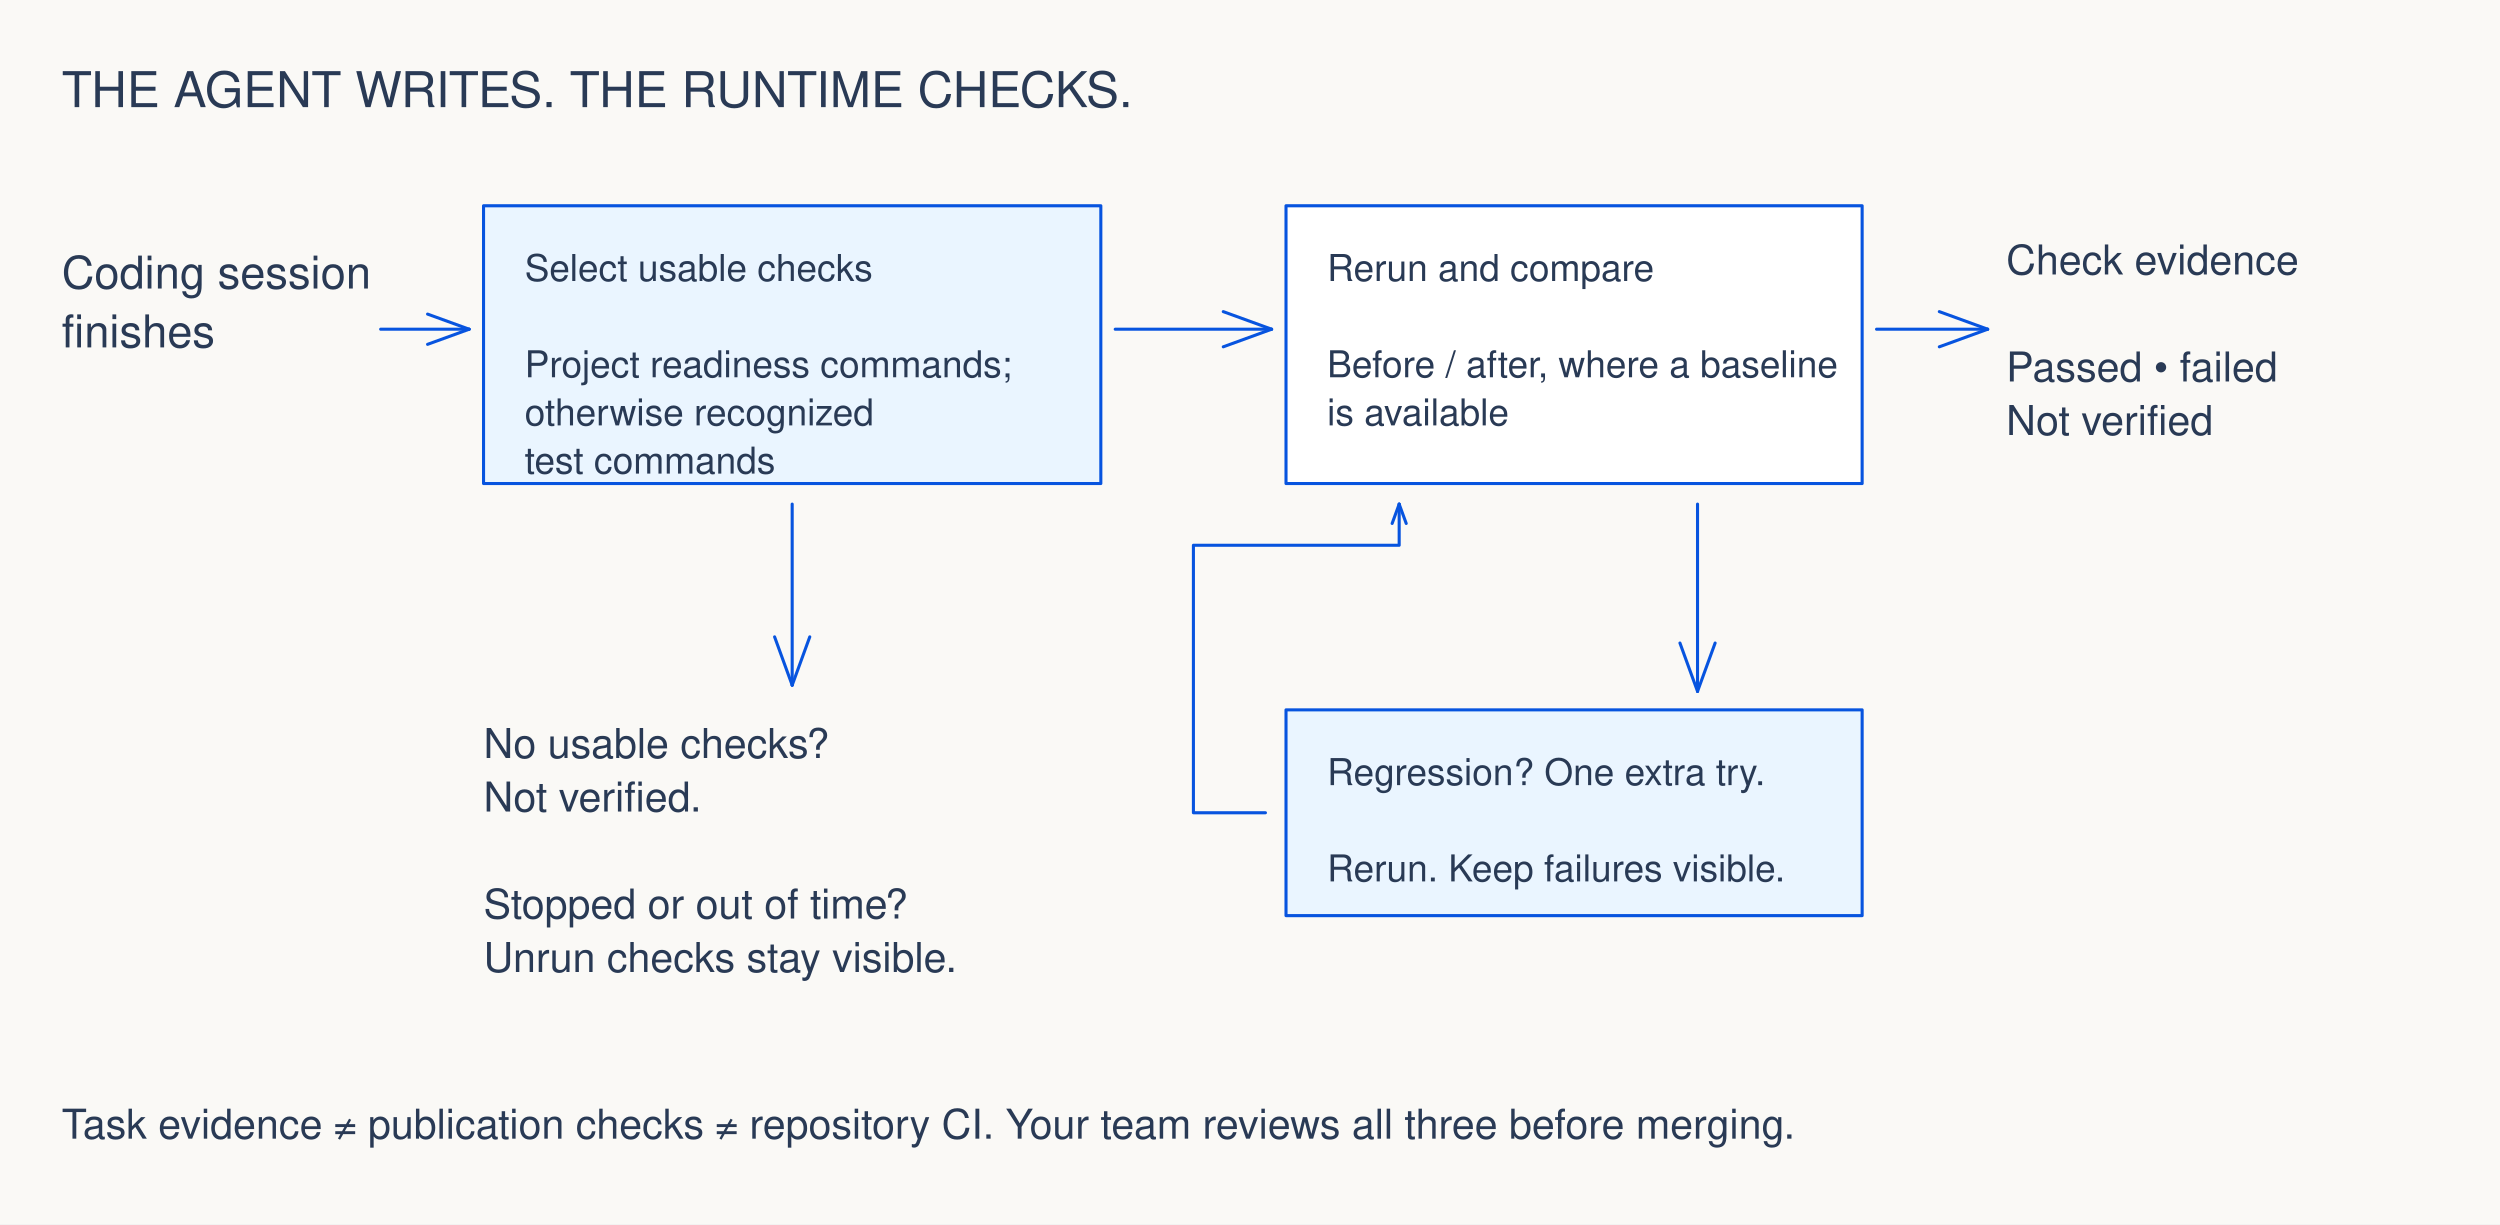
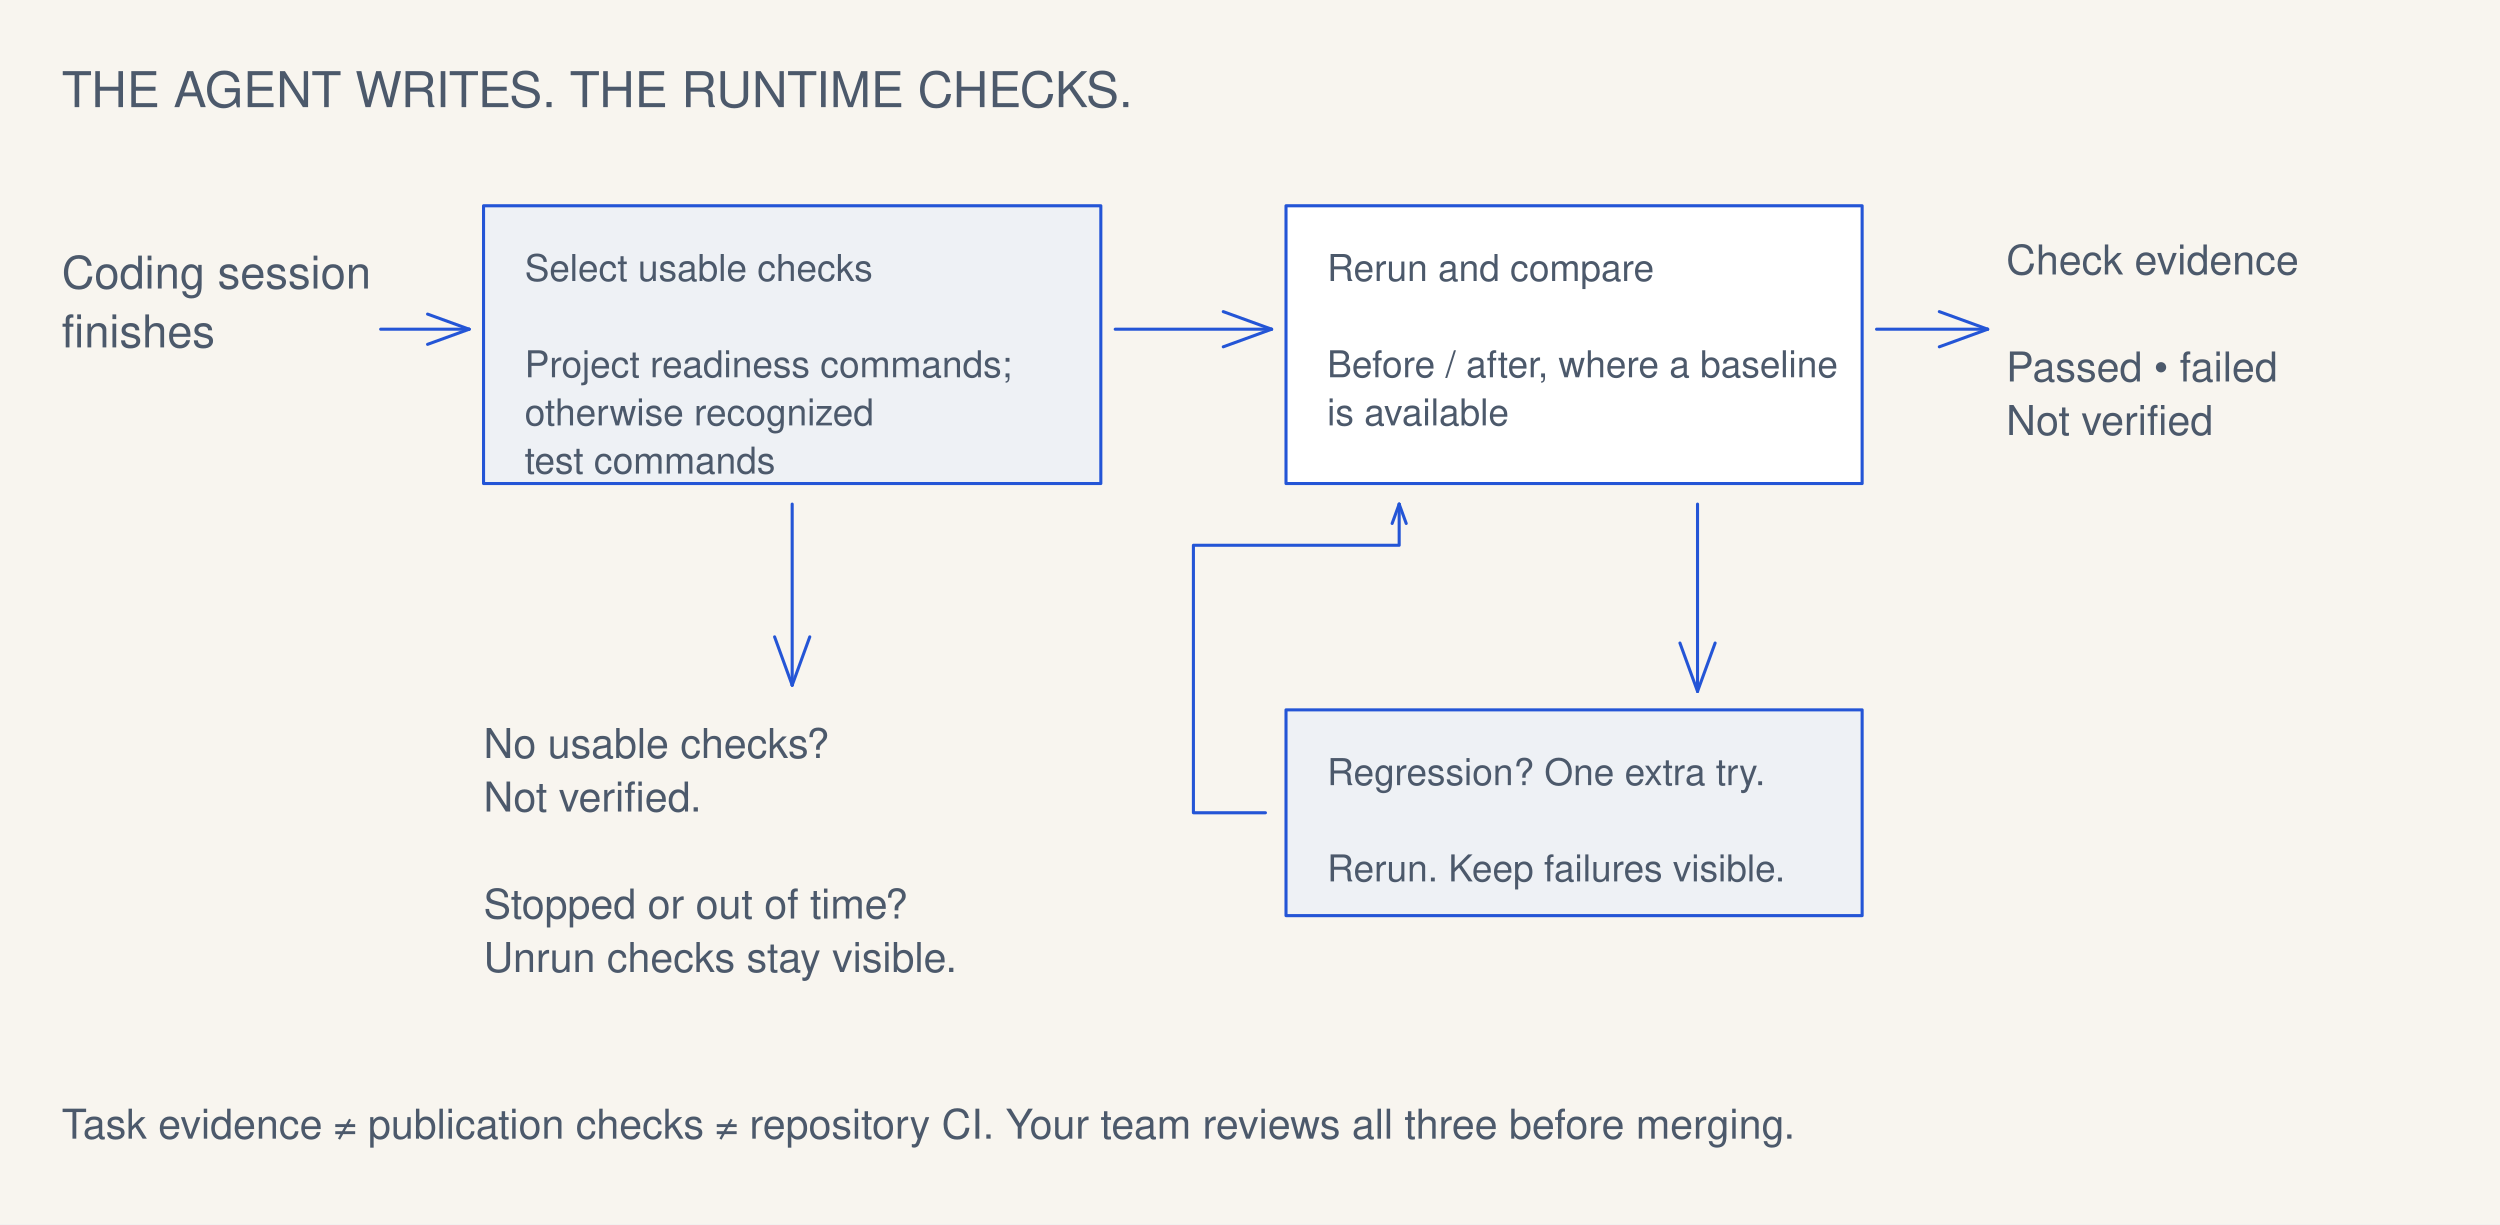
<svg xmlns="http://www.w3.org/2000/svg" version="1.1" viewBox="0 0 1215 595" width="2430" height="1190">
  <defs>
    <style class="style-fonts">
      </style>
  </defs>
-   <rect x="0" y="0" width="1215" height="595" fill="#faf9f6" />
+   <rect x="0" y="0" width="1215" height="595" fill="#f8f5ef" />
  <g transform="translate(30 30) rotate(0 560 15)">
-     <text x="0" y="22.08" font-family="Helvetica, Segoe UI Emoji" font-size="24px" fill="#293a55" text-anchor="start" style="white-space: pre;" direction="ltr" dominant-baseline="alphabetic">THE AGENT WRITES. THE RUNTIME CHECKS.</text>
+     <text x="0" y="22.08" font-family="Helvetica, Segoe UI Emoji" font-size="24px" fill="#4c596b" text-anchor="start" style="white-space: pre;" direction="ltr" dominant-baseline="alphabetic">THE AGENT WRITES. THE RUNTIME CHECKS.</text>
  </g>
  <g transform="translate(30 120) rotate(0 85 30)">
-     <text x="0" y="20.24" font-family="Helvetica, Segoe UI Emoji" font-size="22px" fill="#293a55" text-anchor="start" style="white-space: pre;" direction="ltr" dominant-baseline="alphabetic">Coding session</text>
-     <text x="0" y="48.84" font-family="Helvetica, Segoe UI Emoji" font-size="22px" fill="#293a55" text-anchor="start" style="white-space: pre;" direction="ltr" dominant-baseline="alphabetic">finishes</text>
+     <text x="0" y="20.24" font-family="Helvetica, Segoe UI Emoji" font-size="22px" fill="#4c596b" text-anchor="start" style="white-space: pre;" direction="ltr" dominant-baseline="alphabetic">Coding session</text>
+     <text x="0" y="48.84" font-family="Helvetica, Segoe UI Emoji" font-size="22px" fill="#4c596b" text-anchor="start" style="white-space: pre;" direction="ltr" dominant-baseline="alphabetic">finishes</text>
  </g>
  <g stroke-linecap="round" transform="translate(235 100) rotate(0 150 67.5)">
-     <path d="M0 0 L300 0 L300 135 L0 135" stroke="none" stroke-width="0" fill="#eaf5ff" />
-     <path d="M0 0 C60.1 0, 120.2 0, 300 0 M0 0 C76.66 0, 153.33 0, 300 0 M300 0 C300 49.24, 300 98.48, 300 135 M300 0 C300 53.4, 300 106.8, 300 135 M300 135 C182.87 135, 65.73 135, 0 135 M300 135 C184.09 135, 68.18 135, 0 135 M0 135 C0 98.52, 0 62.05, 0 0 M0 135 C0 99.76, 0 64.51, 0 0" stroke="#0754df" stroke-width="1.5" fill="none" />
+     <path d="M0 0 L300 0 L300 135 L0 135" stroke="none" stroke-width="0" fill="#eef1f5" />
+     <path d="M0 0 C60.1 0, 120.2 0, 300 0 M0 0 C76.66 0, 153.33 0, 300 0 M300 0 C300 49.24, 300 98.48, 300 135 M300 0 C300 53.4, 300 106.8, 300 135 M300 135 C182.87 135, 65.73 135, 0 135 M300 135 C184.09 135, 68.18 135, 0 135 M0 135 C0 98.52, 0 62.05, 0 0 M0 135 C0 99.76, 0 64.51, 0 0" stroke="#2455d6" stroke-width="1.5" fill="none" />
  </g>
  <g transform="translate(255 120) rotate(0 130 58.5)">
-     <text x="0" y="16.56" font-family="Helvetica, Segoe UI Emoji" font-size="18px" fill="#293a55" text-anchor="start" style="white-space: pre;" direction="ltr" dominant-baseline="alphabetic">Select usable checks</text>
-     <text x="0" y="39.96" font-family="Helvetica, Segoe UI Emoji" font-size="18px" fill="#293a55" text-anchor="start" style="white-space: pre;" direction="ltr" dominant-baseline="alphabetic" />
-     <text x="0" y="63.36" font-family="Helvetica, Segoe UI Emoji" font-size="18px" fill="#293a55" text-anchor="start" style="white-space: pre;" direction="ltr" dominant-baseline="alphabetic">Project readiness commands;</text>
-     <text x="0" y="86.76" font-family="Helvetica, Segoe UI Emoji" font-size="18px" fill="#293a55" text-anchor="start" style="white-space: pre;" direction="ltr" dominant-baseline="alphabetic">otherwise recognized</text>
-     <text x="0" y="110.16" font-family="Helvetica, Segoe UI Emoji" font-size="18px" fill="#293a55" text-anchor="start" style="white-space: pre;" direction="ltr" dominant-baseline="alphabetic">test commands</text>
+     <text x="0" y="16.56" font-family="Helvetica, Segoe UI Emoji" font-size="18px" fill="#4c596b" text-anchor="start" style="white-space: pre;" direction="ltr" dominant-baseline="alphabetic">Select usable checks</text>
+     <text x="0" y="39.96" font-family="Helvetica, Segoe UI Emoji" font-size="18px" fill="#4c596b" text-anchor="start" style="white-space: pre;" direction="ltr" dominant-baseline="alphabetic" />
+     <text x="0" y="63.36" font-family="Helvetica, Segoe UI Emoji" font-size="18px" fill="#4c596b" text-anchor="start" style="white-space: pre;" direction="ltr" dominant-baseline="alphabetic">Project readiness commands;</text>
+     <text x="0" y="86.76" font-family="Helvetica, Segoe UI Emoji" font-size="18px" fill="#4c596b" text-anchor="start" style="white-space: pre;" direction="ltr" dominant-baseline="alphabetic">otherwise recognized</text>
+     <text x="0" y="110.16" font-family="Helvetica, Segoe UI Emoji" font-size="18px" fill="#4c596b" text-anchor="start" style="white-space: pre;" direction="ltr" dominant-baseline="alphabetic">test commands</text>
  </g>
  <g stroke-linecap="round" transform="translate(625 100) rotate(0 140 67.5)">
    <path d="M0 0 L280 0 L280 135 L0 135" stroke="none" stroke-width="0" fill="#ffffff" />
-     <path d="M0 0 C56.09 0, 112.19 0, 280 0 M0 0 C111.87 0, 223.74 0, 280 0 M280 0 C280 31.73, 280 63.45, 280 135 M280 0 C280 46.73, 280 93.45, 280 135 M280 135 C192.23 135, 104.46 135, 0 135 M280 135 C204.91 135, 129.81 135, 0 135 M0 135 C0 87.54, 0 40.07, 0 0 M0 135 C0 85.85, 0 36.69, 0 0" stroke="#0754df" stroke-width="1.5" fill="none" />
+     <path d="M0 0 C56.09 0, 112.19 0, 280 0 M0 0 C111.87 0, 223.74 0, 280 0 M280 0 C280 31.73, 280 63.45, 280 135 M280 0 C280 46.73, 280 93.45, 280 135 M280 135 C192.23 135, 104.46 135, 0 135 M280 135 C204.91 135, 129.81 135, 0 135 M0 135 C0 87.54, 0 40.07, 0 0 M0 135 C0 85.85, 0 36.69, 0 0" stroke="#2455d6" stroke-width="1.5" fill="none" />
  </g>
  <g transform="translate(645 120) rotate(0 120 50)">
-     <text x="0" y="16.56" font-family="Helvetica, Segoe UI Emoji" font-size="18px" fill="#293a55" text-anchor="start" style="white-space: pre;" direction="ltr" dominant-baseline="alphabetic">Rerun and compare</text>
-     <text x="0" y="39.96" font-family="Helvetica, Segoe UI Emoji" font-size="18px" fill="#293a55" text-anchor="start" style="white-space: pre;" direction="ltr" dominant-baseline="alphabetic" />
-     <text x="0" y="63.36" font-family="Helvetica, Segoe UI Emoji" font-size="18px" fill="#293a55" text-anchor="start" style="white-space: pre;" direction="ltr" dominant-baseline="alphabetic">Before / after, where a baseline</text>
-     <text x="0" y="86.76" font-family="Helvetica, Segoe UI Emoji" font-size="18px" fill="#293a55" text-anchor="start" style="white-space: pre;" direction="ltr" dominant-baseline="alphabetic">is available</text>
+     <text x="0" y="16.56" font-family="Helvetica, Segoe UI Emoji" font-size="18px" fill="#4c596b" text-anchor="start" style="white-space: pre;" direction="ltr" dominant-baseline="alphabetic">Rerun and compare</text>
+     <text x="0" y="39.96" font-family="Helvetica, Segoe UI Emoji" font-size="18px" fill="#4c596b" text-anchor="start" style="white-space: pre;" direction="ltr" dominant-baseline="alphabetic" />
+     <text x="0" y="63.36" font-family="Helvetica, Segoe UI Emoji" font-size="18px" fill="#4c596b" text-anchor="start" style="white-space: pre;" direction="ltr" dominant-baseline="alphabetic">Before / after, where a baseline</text>
+     <text x="0" y="86.76" font-family="Helvetica, Segoe UI Emoji" font-size="18px" fill="#4c596b" text-anchor="start" style="white-space: pre;" direction="ltr" dominant-baseline="alphabetic">is available</text>
  </g>
  <g transform="translate(975 115) rotate(0 105 60)">
-     <text x="0" y="18.4" font-family="Helvetica, Segoe UI Emoji" font-size="20px" fill="#293a55" text-anchor="start" style="white-space: pre;" direction="ltr" dominant-baseline="alphabetic">Check evidence</text>
-     <text x="0" y="44.4" font-family="Helvetica, Segoe UI Emoji" font-size="20px" fill="#293a55" text-anchor="start" style="white-space: pre;" direction="ltr" dominant-baseline="alphabetic" />
-     <text x="0" y="70.4" font-family="Helvetica, Segoe UI Emoji" font-size="20px" fill="#293a55" text-anchor="start" style="white-space: pre;" direction="ltr" dominant-baseline="alphabetic">Passed • failed</text>
-     <text x="0" y="96.4" font-family="Helvetica, Segoe UI Emoji" font-size="20px" fill="#293a55" text-anchor="start" style="white-space: pre;" direction="ltr" dominant-baseline="alphabetic">Not verified</text>
+     <text x="0" y="18.4" font-family="Helvetica, Segoe UI Emoji" font-size="20px" fill="#4c596b" text-anchor="start" style="white-space: pre;" direction="ltr" dominant-baseline="alphabetic">Check evidence</text>
+     <text x="0" y="44.4" font-family="Helvetica, Segoe UI Emoji" font-size="20px" fill="#4c596b" text-anchor="start" style="white-space: pre;" direction="ltr" dominant-baseline="alphabetic" />
+     <text x="0" y="70.4" font-family="Helvetica, Segoe UI Emoji" font-size="20px" fill="#4c596b" text-anchor="start" style="white-space: pre;" direction="ltr" dominant-baseline="alphabetic">Passed • failed</text>
+     <text x="0" y="96.4" font-family="Helvetica, Segoe UI Emoji" font-size="20px" fill="#4c596b" text-anchor="start" style="white-space: pre;" direction="ltr" dominant-baseline="alphabetic">Not verified</text>
  </g>
  <g stroke-linecap="round">
    <g transform="translate(185 160) rotate(0 21.5 0)">
-       <path d="M0 0 C8.62 0, 17.23 0, 43 0 M0 0 C9.27 0, 18.53 0, 43 0" stroke="#0754df" stroke-width="1.5" fill="none" />
+       <path d="M0 0 C8.62 0, 17.23 0, 43 0 M0 0 C9.27 0, 18.53 0, 43 0" stroke="#2455d6" stroke-width="1.5" fill="none" />
    </g>
    <g transform="translate(185 160) rotate(0 21.5 0)">
-       <path d="M22.8 7.35 C26.84 5.88, 30.89 4.41, 43 0 M22.8 7.35 C27.15 5.77, 31.5 4.18, 43 0" stroke="#0754df" stroke-width="1.5" fill="none" />
+       <path d="M22.8 7.35 C26.84 5.88, 30.89 4.41, 43 0 M22.8 7.35 C27.15 5.77, 31.5 4.18, 43 0" stroke="#2455d6" stroke-width="1.5" fill="none" />
    </g>
    <g transform="translate(185 160) rotate(0 21.5 0)">
-       <path d="M22.8 -7.35 C26.84 -5.88, 30.89 -4.41, 43 0 M22.8 -7.35 C27.15 -5.77, 31.5 -4.18, 43 0" stroke="#0754df" stroke-width="1.5" fill="none" />
+       <path d="M22.8 -7.35 C26.84 -5.88, 30.89 -4.41, 43 0 M22.8 -7.35 C27.15 -5.77, 31.5 -4.18, 43 0" stroke="#2455d6" stroke-width="1.5" fill="none" />
    </g>
  </g>
  <mask />
  <g stroke-linecap="round">
    <g transform="translate(542 160) rotate(0 38 0)">
-       <path d="M0 0 C15.23 0, 30.45 0, 76 0 M0 0 C21.85 0, 43.7 0, 76 0" stroke="#0754df" stroke-width="1.5" fill="none" />
+       <path d="M0 0 C15.23 0, 30.45 0, 76 0 M0 0 C21.85 0, 43.7 0, 76 0" stroke="#2455d6" stroke-width="1.5" fill="none" />
    </g>
    <g transform="translate(542 160) rotate(0 38 0)">
-       <path d="M52.51 8.55 C57.21 6.84, 61.92 5.12, 76 0 M52.51 8.55 C59.26 6.09, 66.02 3.63, 76 0" stroke="#0754df" stroke-width="1.5" fill="none" />
+       <path d="M52.51 8.55 C57.21 6.84, 61.92 5.12, 76 0 M52.51 8.55 C59.26 6.09, 66.02 3.63, 76 0" stroke="#2455d6" stroke-width="1.5" fill="none" />
    </g>
    <g transform="translate(542 160) rotate(0 38 0)">
-       <path d="M52.51 -8.55 C57.21 -6.84, 61.92 -5.12, 76 0 M52.51 -8.55 C59.26 -6.09, 66.02 -3.63, 76 0" stroke="#0754df" stroke-width="1.5" fill="none" />
+       <path d="M52.51 -8.55 C57.21 -6.84, 61.92 -5.12, 76 0 M52.51 -8.55 C59.26 -6.09, 66.02 -3.63, 76 0" stroke="#2455d6" stroke-width="1.5" fill="none" />
    </g>
  </g>
  <mask />
  <g stroke-linecap="round">
    <g transform="translate(912 160) rotate(0 27 0)">
-       <path d="M0 0 C10.82 0, 21.64 0, 54 0 M0 0 C19.41 0, 38.83 0, 54 0" stroke="#0754df" stroke-width="1.5" fill="none" />
+       <path d="M0 0 C10.82 0, 21.64 0, 54 0 M0 0 C19.41 0, 38.83 0, 54 0" stroke="#2455d6" stroke-width="1.5" fill="none" />
    </g>
    <g transform="translate(912 160) rotate(0 27 0)">
-       <path d="M30.51 8.55 C35.21 6.84, 39.92 5.12, 54 0 M30.51 8.55 C38.95 5.48, 47.4 2.4, 54 0" stroke="#0754df" stroke-width="1.5" fill="none" />
+       <path d="M30.51 8.55 C35.21 6.84, 39.92 5.12, 54 0 M30.51 8.55 C38.95 5.48, 47.4 2.4, 54 0" stroke="#2455d6" stroke-width="1.5" fill="none" />
    </g>
    <g transform="translate(912 160) rotate(0 27 0)">
-       <path d="M30.51 -8.55 C35.21 -6.84, 39.92 -5.12, 54 0 M30.51 -8.55 C38.95 -5.48, 47.4 -2.4, 54 0" stroke="#0754df" stroke-width="1.5" fill="none" />
+       <path d="M30.51 -8.55 C35.21 -6.84, 39.92 -5.12, 54 0 M30.51 -8.55 C38.95 -5.48, 47.4 -2.4, 54 0" stroke="#2455d6" stroke-width="1.5" fill="none" />
    </g>
  </g>
  <mask />
  <g stroke-linecap="round" transform="translate(625 345) rotate(0 140 50)">
-     <path d="M0 0 L280 0 L280 100 L0 100" stroke="none" stroke-width="0" fill="#eaf5ff" />
-     <path d="M0 0 C56.1 0, 112.2 0, 280 0 M0 0 C64.82 0, 129.64 0, 280 0 M280 0 C280 24.58, 280 49.16, 280 100 M280 0 C280 39.78, 280 79.56, 280 100 M280 100 C200.89 100, 121.77 100, 0 100 M280 100 C192.18 100, 104.36 100, 0 100 M0 100 C0 60.43, 0 20.86, 0 0 M0 100 C0 72.68, 0 45.35, 0 0" stroke="#0754df" stroke-width="1.5" fill="none" />
+     <path d="M0 0 L280 0 L280 100 L0 100" stroke="none" stroke-width="0" fill="#eef1f5" />
+     <path d="M0 0 C56.1 0, 112.2 0, 280 0 M0 0 C64.82 0, 129.64 0, 280 0 M280 0 C280 24.58, 280 49.16, 280 100 M280 0 C280 39.78, 280 79.56, 280 100 M280 100 C200.89 100, 121.77 100, 0 100 M280 100 C192.18 100, 104.36 100, 0 100 M0 100 C0 60.43, 0 20.86, 0 0 M0 100 C0 72.68, 0 45.35, 0 0" stroke="#2455d6" stroke-width="1.5" fill="none" />
  </g>
  <g transform="translate(645 365) rotate(0 125 35)">
-     <text x="0" y="16.56" font-family="Helvetica, Segoe UI Emoji" font-size="18px" fill="#293a55" text-anchor="start" style="white-space: pre;" direction="ltr" dominant-baseline="alphabetic">Regression? One extra try.</text>
-     <text x="0" y="39.96" font-family="Helvetica, Segoe UI Emoji" font-size="18px" fill="#293a55" text-anchor="start" style="white-space: pre;" direction="ltr" dominant-baseline="alphabetic" />
-     <text x="0" y="63.36" font-family="Helvetica, Segoe UI Emoji" font-size="18px" fill="#293a55" text-anchor="start" style="white-space: pre;" direction="ltr" dominant-baseline="alphabetic">Rerun. Keep failures visible.</text>
+     <text x="0" y="16.56" font-family="Helvetica, Segoe UI Emoji" font-size="18px" fill="#4c596b" text-anchor="start" style="white-space: pre;" direction="ltr" dominant-baseline="alphabetic">Regression? One extra try.</text>
+     <text x="0" y="39.96" font-family="Helvetica, Segoe UI Emoji" font-size="18px" fill="#4c596b" text-anchor="start" style="white-space: pre;" direction="ltr" dominant-baseline="alphabetic" />
+     <text x="0" y="63.36" font-family="Helvetica, Segoe UI Emoji" font-size="18px" fill="#4c596b" text-anchor="start" style="white-space: pre;" direction="ltr" dominant-baseline="alphabetic">Rerun. Keep failures visible.</text>
  </g>
  <g stroke-linecap="round">
    <g transform="translate(825 245) rotate(0 0 45.5)">
-       <path d="M0 0 C0 18.23, 0 36.47, 0 91 M0 0 C0 34.17, 0 68.34, 0 91" stroke="#0754df" stroke-width="1.5" fill="none" />
+       <path d="M0 0 C0 18.23, 0 36.47, 0 91 M0 0 C0 34.17, 0 68.34, 0 91" stroke="#2455d6" stroke-width="1.5" fill="none" />
    </g>
    <g transform="translate(825 245) rotate(0 0 45.5)">
-       <path d="M-8.55 67.51 C-6.84 72.21, -5.12 76.92, 0 91 M-8.55 67.51 C-5.34 76.33, -2.13 85.15, 0 91" stroke="#0754df" stroke-width="1.5" fill="none" />
+       <path d="M-8.55 67.51 C-6.84 72.21, -5.12 76.92, 0 91 M-8.55 67.51 C-5.34 76.33, -2.13 85.15, 0 91" stroke="#2455d6" stroke-width="1.5" fill="none" />
    </g>
    <g transform="translate(825 245) rotate(0 0 45.5)">
-       <path d="M8.55 67.51 C6.84 72.21, 5.12 76.92, 0 91 M8.55 67.51 C5.34 76.33, 2.13 85.15, 0 91" stroke="#0754df" stroke-width="1.5" fill="none" />
+       <path d="M8.55 67.51 C6.84 72.21, 5.12 76.92, 0 91 M8.55 67.51 C5.34 76.33, 2.13 85.15, 0 91" stroke="#2455d6" stroke-width="1.5" fill="none" />
    </g>
  </g>
  <mask />
  <g stroke-linecap="round">
    <g transform="translate(615 395) rotate(0 15 -75)">
-       <path d="M0 0 C-7.01 0, -14.03 0, -35 0 M0 0 C-8.66 0, -17.32 0, -35 0 M-35 0 C-35 -45.66, -35 -91.31, -35 -130 M-35 0 C-35 -42.07, -35 -84.15, -35 -130 M-35 -130 C1.71 -130, 38.42 -130, 65 -130 M-35 -130 C-11.36 -130, 12.28 -130, 65 -130 M65 -130 C65 -134.36, 65 -138.71, 65 -150 M65 -130 C65 -136.56, 65 -143.11, 65 -150" stroke="#0754df" stroke-width="1.5" fill="none" />
+       <path d="M0 0 C-7.01 0, -14.03 0, -35 0 M0 0 C-8.66 0, -17.32 0, -35 0 M-35 0 C-35 -45.66, -35 -91.31, -35 -130 M-35 0 C-35 -42.07, -35 -84.15, -35 -130 M-35 -130 C1.71 -130, 38.42 -130, 65 -130 M-35 -130 C-11.36 -130, 12.28 -130, 65 -130 M65 -130 C65 -134.36, 65 -138.71, 65 -150 M65 -130 C65 -136.56, 65 -143.11, 65 -150" stroke="#2455d6" stroke-width="1.5" fill="none" />
    </g>
    <g transform="translate(615 395) rotate(0 15 -75)">
-       <path d="M68.42 -140.6 C67.73 -142.49, 67.05 -144.37, 65 -150 M68.42 -140.6 C67.57 -142.93, 66.73 -145.25, 65 -150" stroke="#0754df" stroke-width="1.5" fill="none" />
+       <path d="M68.42 -140.6 C67.73 -142.49, 67.05 -144.37, 65 -150 M68.42 -140.6 C67.57 -142.93, 66.73 -145.25, 65 -150" stroke="#2455d6" stroke-width="1.5" fill="none" />
    </g>
    <g transform="translate(615 395) rotate(0 15 -75)">
-       <path d="M61.58 -140.6 C62.27 -142.49, 62.95 -144.37, 65 -150 M61.58 -140.6 C62.43 -142.93, 63.27 -145.25, 65 -150" stroke="#0754df" stroke-width="1.5" fill="none" />
+       <path d="M61.58 -140.6 C62.27 -142.49, 62.95 -144.37, 65 -150 M61.58 -140.6 C62.43 -142.93, 63.27 -145.25, 65 -150" stroke="#2455d6" stroke-width="1.5" fill="none" />
    </g>
  </g>
  <mask />
  <g transform="translate(235 350) rotate(0 140 75)">
-     <text x="0" y="18.4" font-family="Helvetica, Segoe UI Emoji" font-size="20px" fill="#293a55" text-anchor="start" style="white-space: pre;" direction="ltr" dominant-baseline="alphabetic">No usable checks?</text>
-     <text x="0" y="44.4" font-family="Helvetica, Segoe UI Emoji" font-size="20px" fill="#293a55" text-anchor="start" style="white-space: pre;" direction="ltr" dominant-baseline="alphabetic">Not verified.</text>
-     <text x="0" y="70.4" font-family="Helvetica, Segoe UI Emoji" font-size="20px" fill="#293a55" text-anchor="start" style="white-space: pre;" direction="ltr" dominant-baseline="alphabetic" />
-     <text x="0" y="96.4" font-family="Helvetica, Segoe UI Emoji" font-size="20px" fill="#293a55" text-anchor="start" style="white-space: pre;" direction="ltr" dominant-baseline="alphabetic">Stopped or out of time?</text>
-     <text x="0" y="122.4" font-family="Helvetica, Segoe UI Emoji" font-size="20px" fill="#293a55" text-anchor="start" style="white-space: pre;" direction="ltr" dominant-baseline="alphabetic">Unrun checks stay visible.</text>
+     <text x="0" y="18.4" font-family="Helvetica, Segoe UI Emoji" font-size="20px" fill="#4c596b" text-anchor="start" style="white-space: pre;" direction="ltr" dominant-baseline="alphabetic">No usable checks?</text>
+     <text x="0" y="44.4" font-family="Helvetica, Segoe UI Emoji" font-size="20px" fill="#4c596b" text-anchor="start" style="white-space: pre;" direction="ltr" dominant-baseline="alphabetic">Not verified.</text>
+     <text x="0" y="70.4" font-family="Helvetica, Segoe UI Emoji" font-size="20px" fill="#4c596b" text-anchor="start" style="white-space: pre;" direction="ltr" dominant-baseline="alphabetic" />
+     <text x="0" y="96.4" font-family="Helvetica, Segoe UI Emoji" font-size="20px" fill="#4c596b" text-anchor="start" style="white-space: pre;" direction="ltr" dominant-baseline="alphabetic">Stopped or out of time?</text>
+     <text x="0" y="122.4" font-family="Helvetica, Segoe UI Emoji" font-size="20px" fill="#4c596b" text-anchor="start" style="white-space: pre;" direction="ltr" dominant-baseline="alphabetic">Unrun checks stay visible.</text>
  </g>
  <g stroke-linecap="round">
    <g transform="translate(385 245) rotate(0 0 44)">
-       <path d="M0 0 C0 17.63, 0 35.27, 0 88 M0 0 C0 34.45, 0 68.9, 0 88" stroke="#0754df" stroke-width="1.5" fill="none" />
+       <path d="M0 0 C0 17.63, 0 35.27, 0 88 M0 0 C0 34.45, 0 68.9, 0 88" stroke="#2455d6" stroke-width="1.5" fill="none" />
    </g>
    <g transform="translate(385 245) rotate(0 0 44)">
-       <path d="M-8.55 64.51 C-6.84 69.22, -5.12 73.92, 0 88 M-8.55 64.51 C-5.2 73.7, -1.86 82.9, 0 88" stroke="#0754df" stroke-width="1.5" fill="none" />
+       <path d="M-8.55 64.51 C-6.84 69.22, -5.12 73.92, 0 88 M-8.55 64.51 C-5.2 73.7, -1.86 82.9, 0 88" stroke="#2455d6" stroke-width="1.5" fill="none" />
    </g>
    <g transform="translate(385 245) rotate(0 0 44)">
-       <path d="M8.55 64.51 C6.84 69.22, 5.12 73.92, 0 88 M8.55 64.51 C5.2 73.7, 1.86 82.9, 0 88" stroke="#0754df" stroke-width="1.5" fill="none" />
+       <path d="M8.55 64.51 C6.84 69.22, 5.12 73.92, 0 88 M8.55 64.51 C5.2 73.7, 1.86 82.9, 0 88" stroke="#2455d6" stroke-width="1.5" fill="none" />
    </g>
  </g>
  <mask />
  <g transform="translate(30 535) rotate(0 560 15)">
-     <text x="0" y="18.4" font-family="Helvetica, Segoe UI Emoji" font-size="20px" fill="#293a55" text-anchor="start" style="white-space: pre;" direction="ltr" dominant-baseline="alphabetic">Task evidence ≠ publication checks ≠ repository CI. Your team reviews all three before merging.</text>
+     <text x="0" y="18.4" font-family="Helvetica, Segoe UI Emoji" font-size="20px" fill="#4c596b" text-anchor="start" style="white-space: pre;" direction="ltr" dominant-baseline="alphabetic">Task evidence ≠ publication checks ≠ repository CI. Your team reviews all three before merging.</text>
  </g>
</svg>
